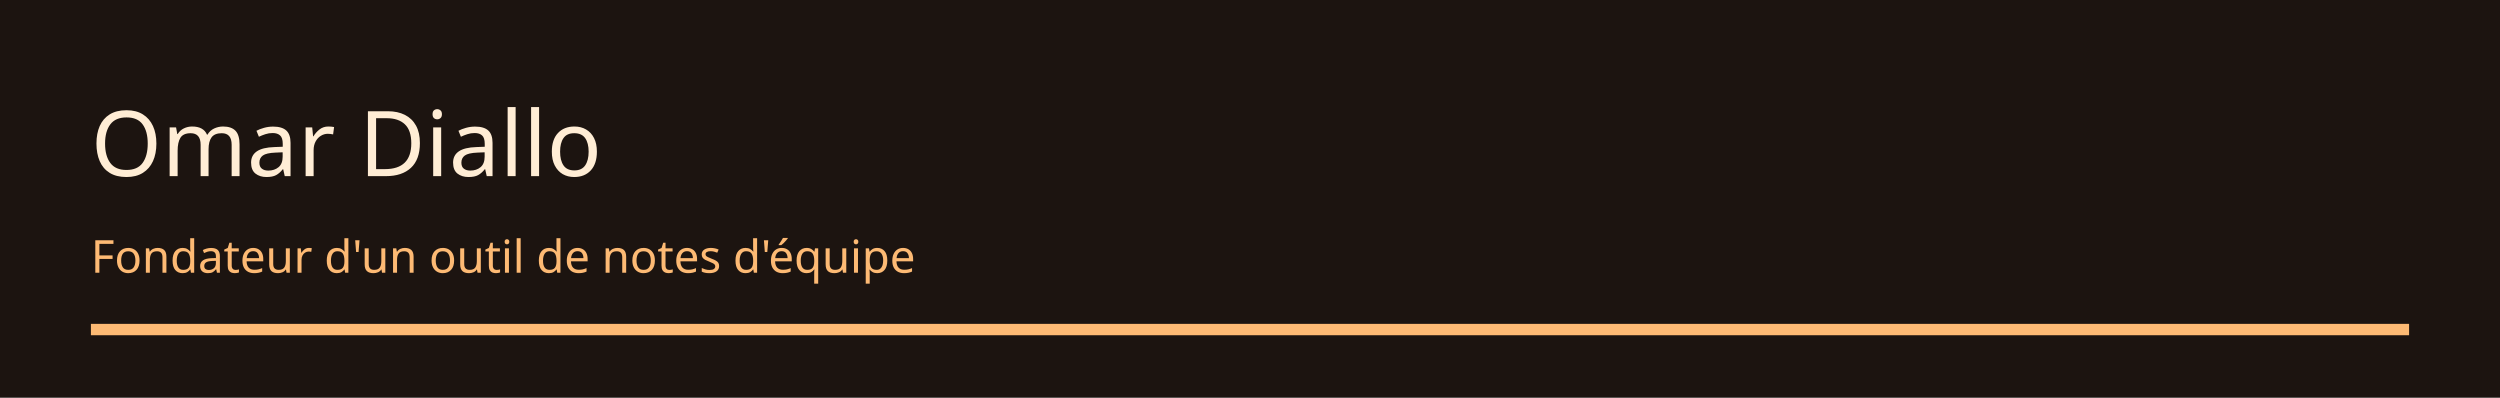
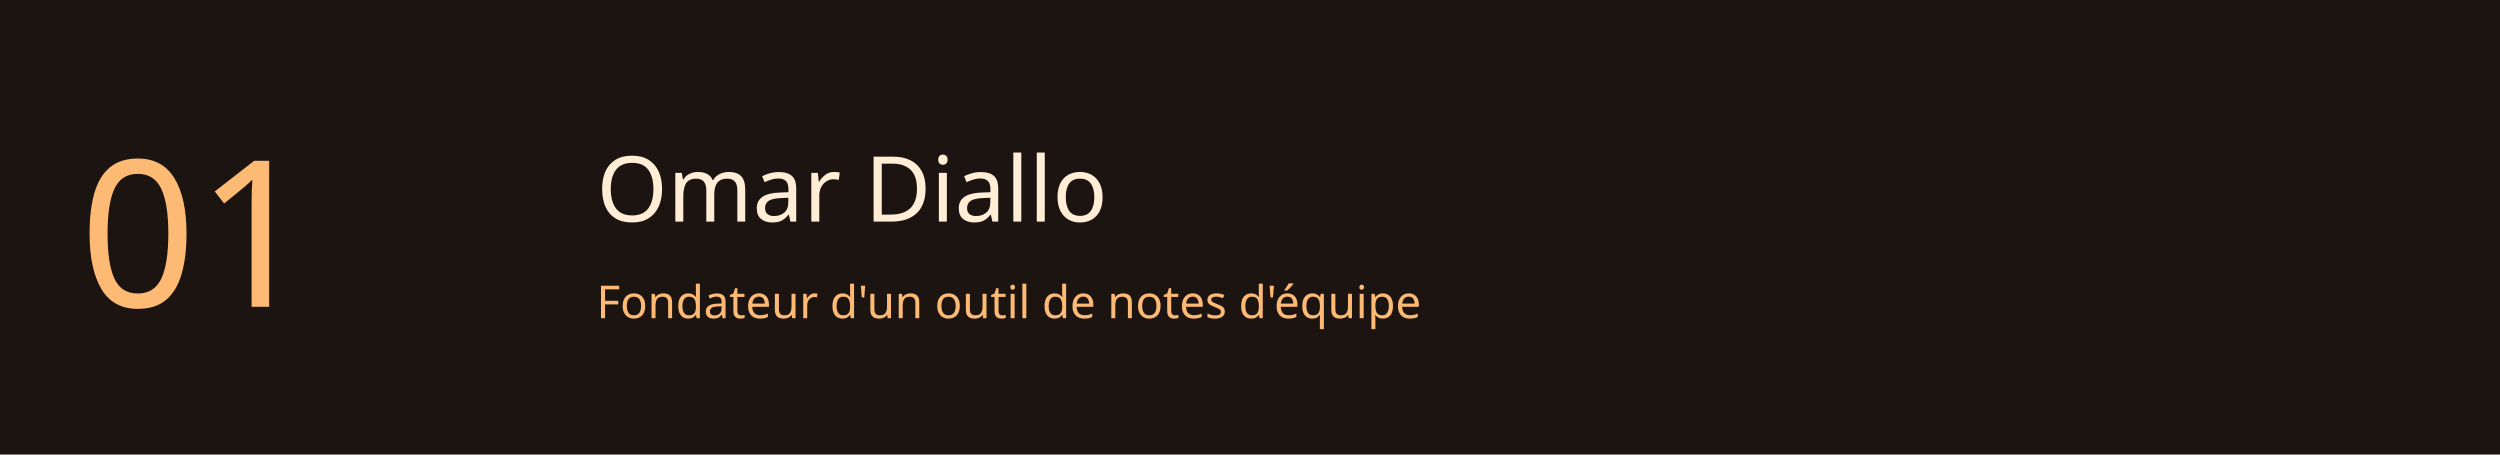
- <svg xmlns="http://www.w3.org/2000/svg" width="880" height="140" viewBox="0 0 880 140" role="img">
-   <rect width="880" height="140" fill="#1c1410" />
-   <text x="32" y="62" fill="#ffedd5" font-family="ui-sans-serif, system-ui, sans-serif" font-size="32">Omar Diallo</text>
-   <text x="32" y="96" fill="#fdba74" font-family="ui-sans-serif, system-ui, sans-serif" font-size="16">Fondateur d'un outil de notes d'équipe</text>
-   <line x1="32" y1="116" x2="848" y2="116" stroke="#fdba74" stroke-width="4" />
+ <svg xmlns="http://www.w3.org/2000/svg" width="880" height="160" viewBox="0 0 880 160" role="img">
+   <rect width="880" height="160" fill="#1c1410" />
+   <text x="28" y="108" fill="#fdba74" font-family="ui-sans-serif, system-ui, sans-serif" font-size="72">01</text>
+   <text x="210" y="78" fill="#ffedd5" font-family="ui-sans-serif, system-ui, sans-serif" font-size="32">Omar Diallo</text>
+   <text x="210" y="112" fill="#fdba74" font-family="ui-sans-serif, system-ui, sans-serif" font-size="16">Fondateur d'un outil de notes d'équipe</text>
</svg>
